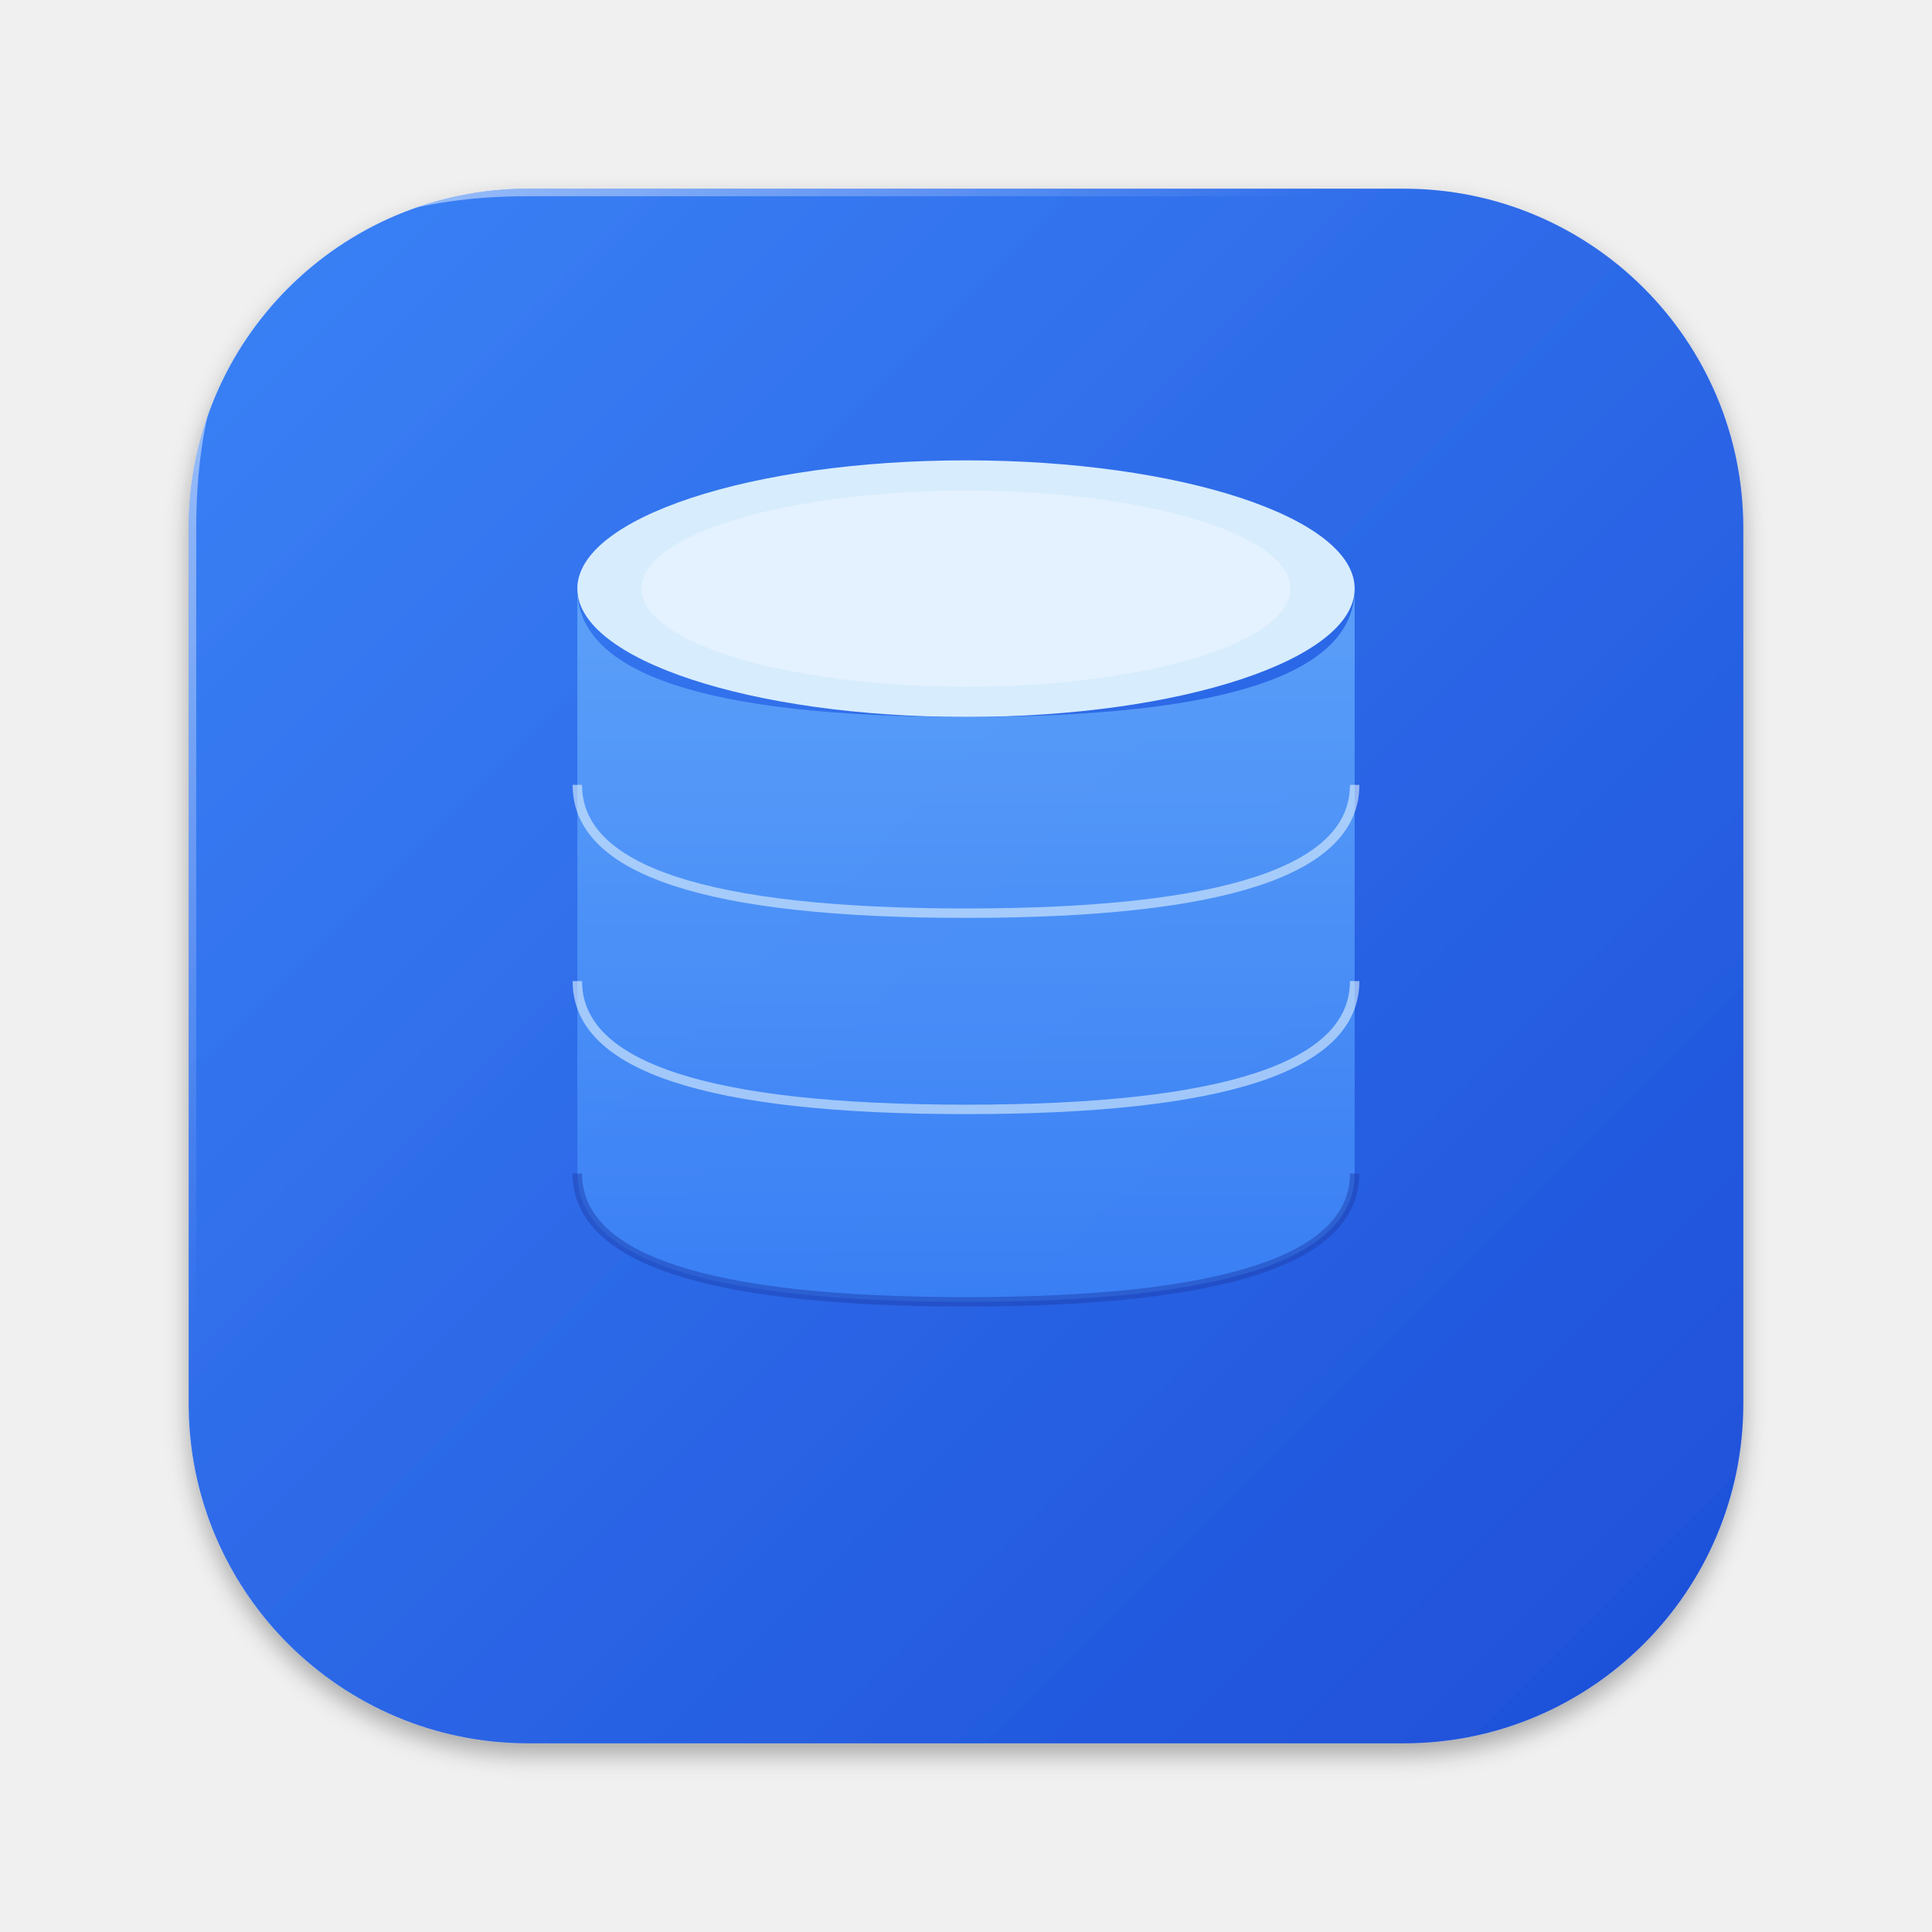
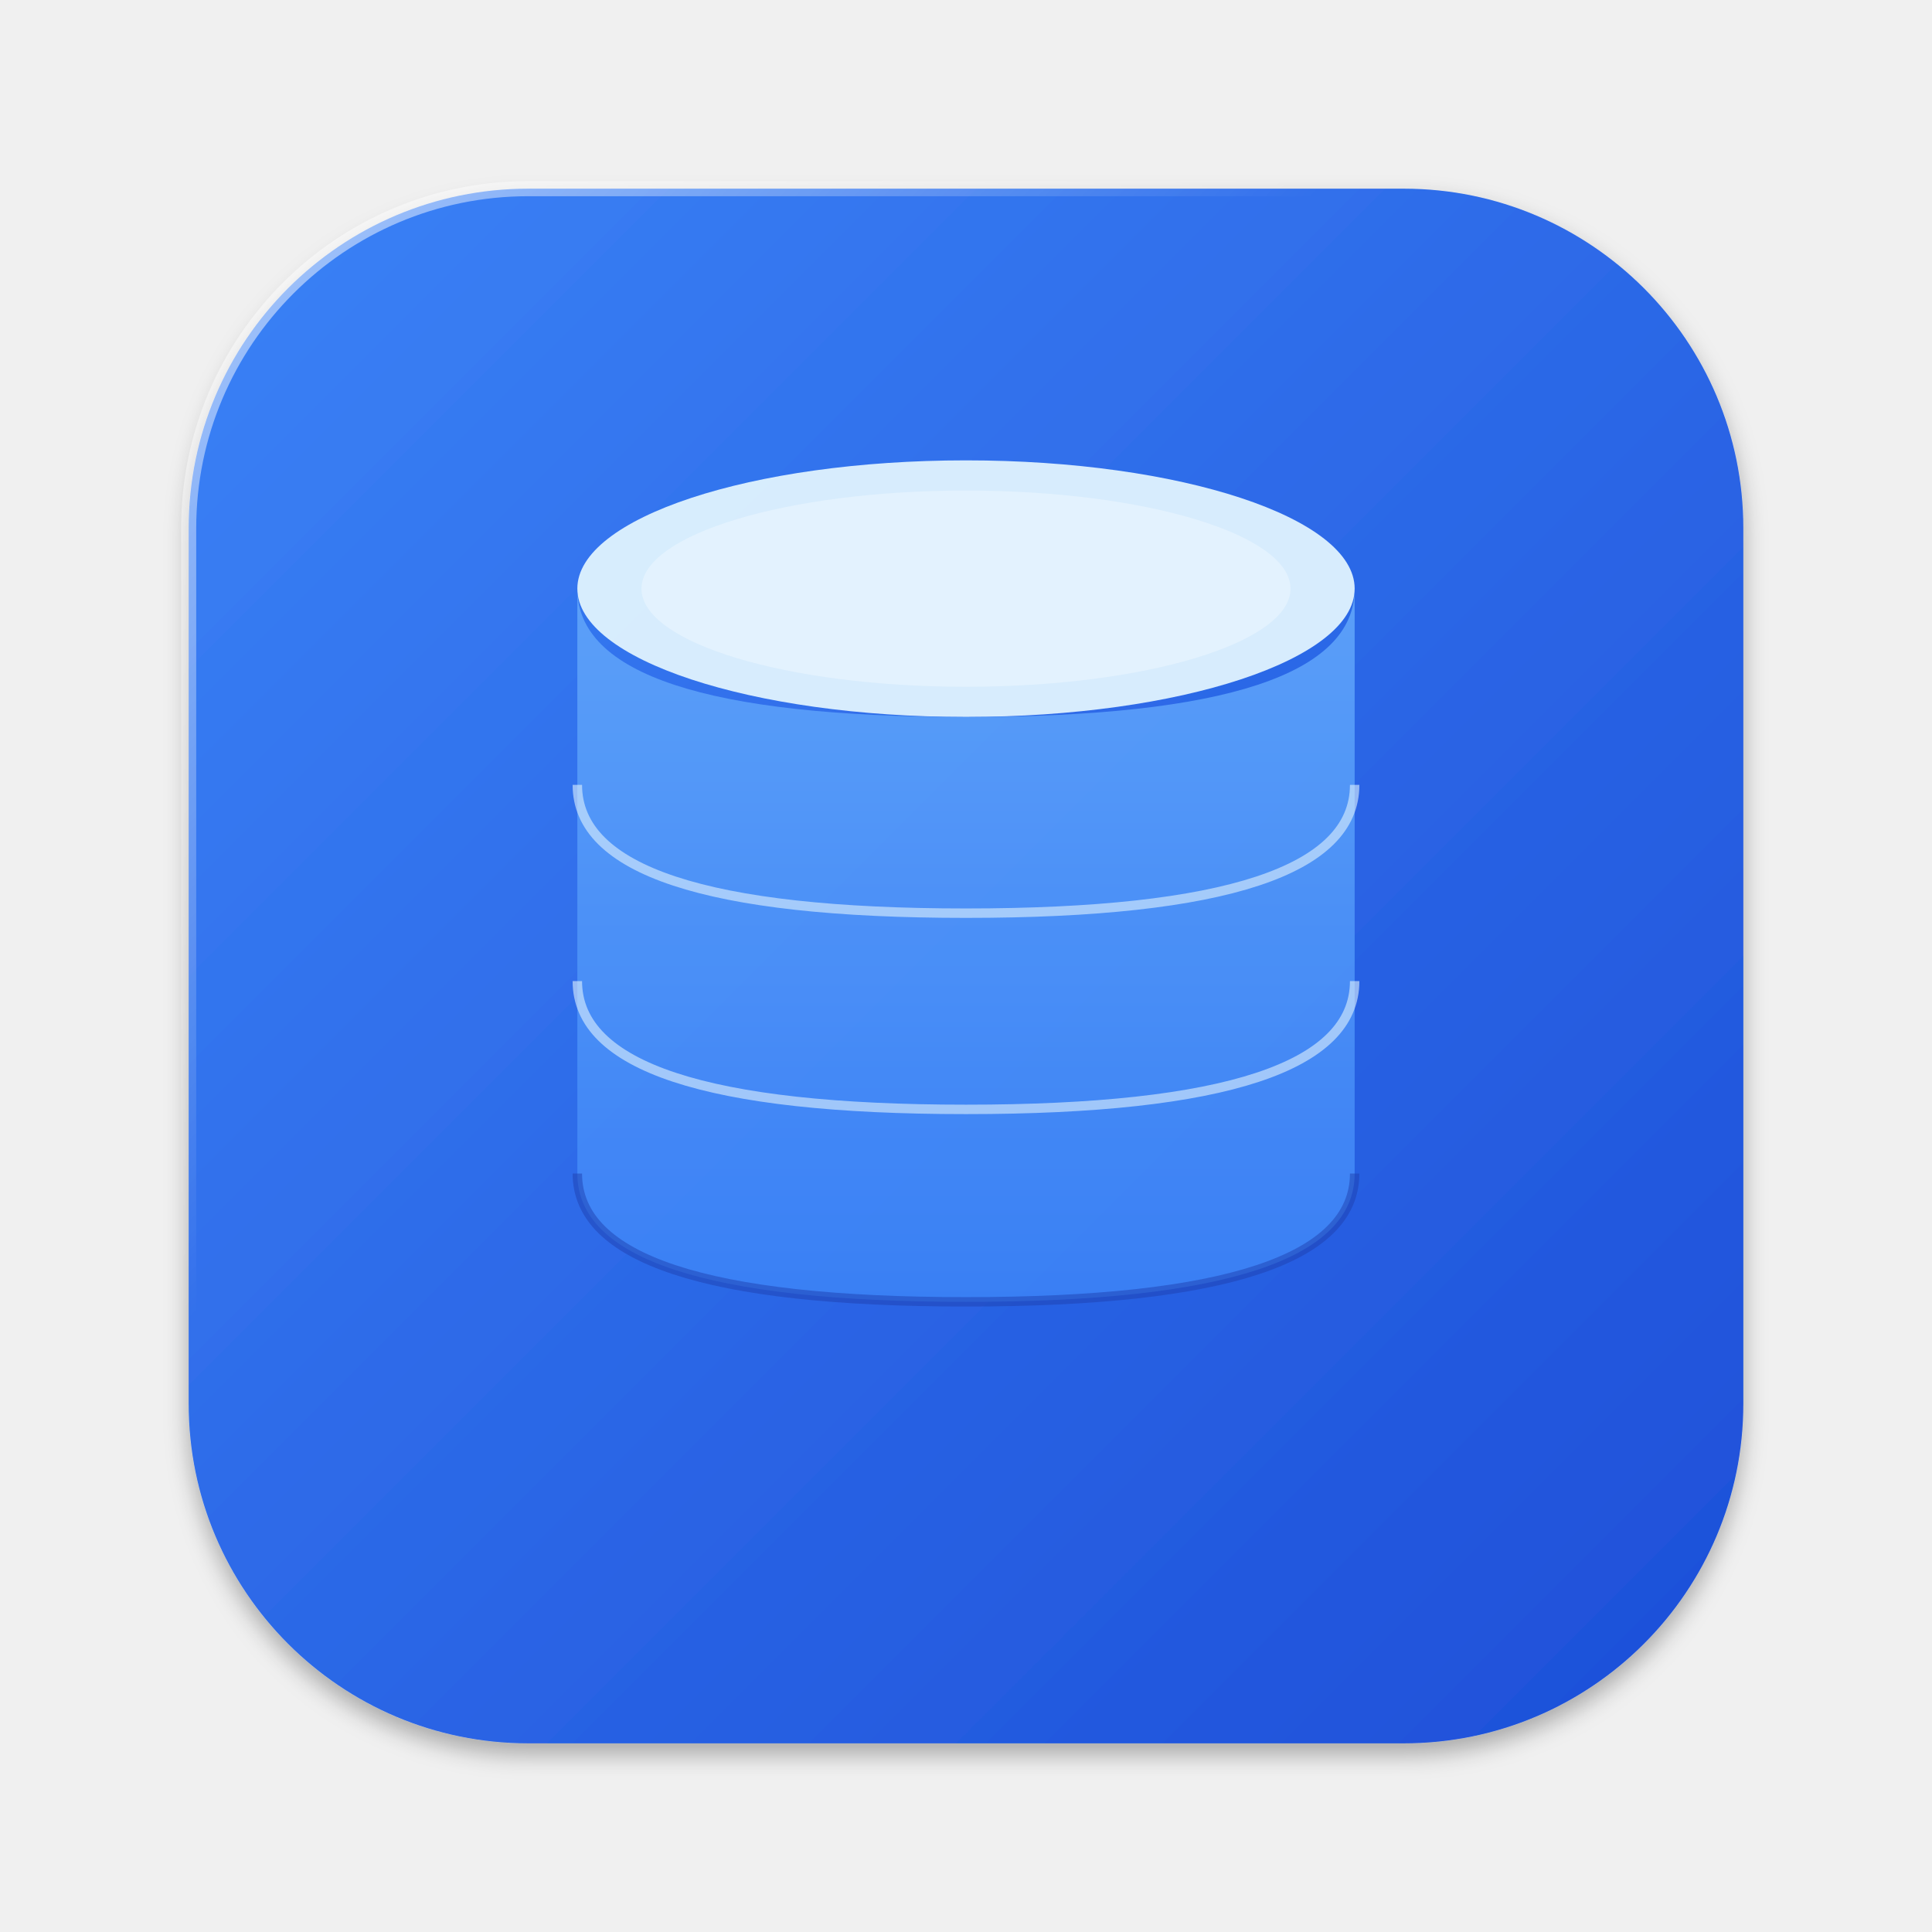
<svg xmlns="http://www.w3.org/2000/svg" viewBox="0 0 512 512">
  <defs>
    <linearGradient id="grad1" x1="0%" y1="0%" x2="100%" y2="100%">
      <stop offset="0%" style="stop-color:#3b82f6;stop-opacity:1" />
      <stop offset="100%" style="stop-color:#1d4ed8;stop-opacity:1" />
    </linearGradient>
    <linearGradient id="grad2" x1="0%" y1="0%" x2="0%" y2="100%">
      <stop offset="0%" style="stop-color:#60a5fa;stop-opacity:1" />
      <stop offset="100%" style="stop-color:#3b82f6;stop-opacity:1" />
    </linearGradient>
    <linearGradient id="specular" x1="0%" y1="0%" x2="50%" y2="50%">
      <stop offset="0%" style="stop-color:#ffffff;stop-opacity:0.6" />
      <stop offset="100%" style="stop-color:#ffffff;stop-opacity:0" />
    </linearGradient>
    <filter id="shadow" x="-5%" y="-5%" width="115%" height="120%">
      <feDropShadow dx="0" dy="3" stdDeviation="3" flood-color="#000000" flood-opacity="0.3" />
    </filter>
    <clipPath id="iconClip">
      <rect x="50" y="50" width="412" height="412" rx="90" ry="90" />
    </clipPath>
  </defs>
  <rect x="50" y="50" width="412" height="412" rx="90" ry="90" fill="url(#grad1)" filter="url(#shadow)" />
-   <path d="M350 50            L140 50            Q50 50 50 140            L50 350" stroke="url(#specular)" stroke-width="4" fill="none" stroke-linecap="round" clip-path="url(#iconClip)" />
+   <path d="M350 50            L140 50            A90 90 0 0 0 50 140            L50 350" stroke="url(#specular)" stroke-width="4" fill="none" stroke-linecap="round" />
  <ellipse cx="256" cy="156" rx="103" ry="34" fill="#e0f2fe" opacity="0.95" />
  <path d="M153 156 L153 311 Q153 345 256 345 Q359 345 359 311 L359 156 Q359 190 256 190 Q153 190 153 156" fill="url(#grad2)" opacity="0.9" />
  <path d="M153 208 Q153 242 256 242 Q359 242 359 208" stroke="#e0f2fe" stroke-width="2.5" fill="none" opacity="0.6" />
  <path d="M153 260 Q153 294 256 294 Q359 294 359 260" stroke="#e0f2fe" stroke-width="2.5" fill="none" opacity="0.6" />
  <path d="M153 311 Q153 345 256 345 Q359 345 359 311" stroke="#1e40af" stroke-width="2.5" fill="none" opacity="0.5" />
  <ellipse cx="256" cy="156" rx="86" ry="26" fill="#ffffff" opacity="0.3" />
</svg>
